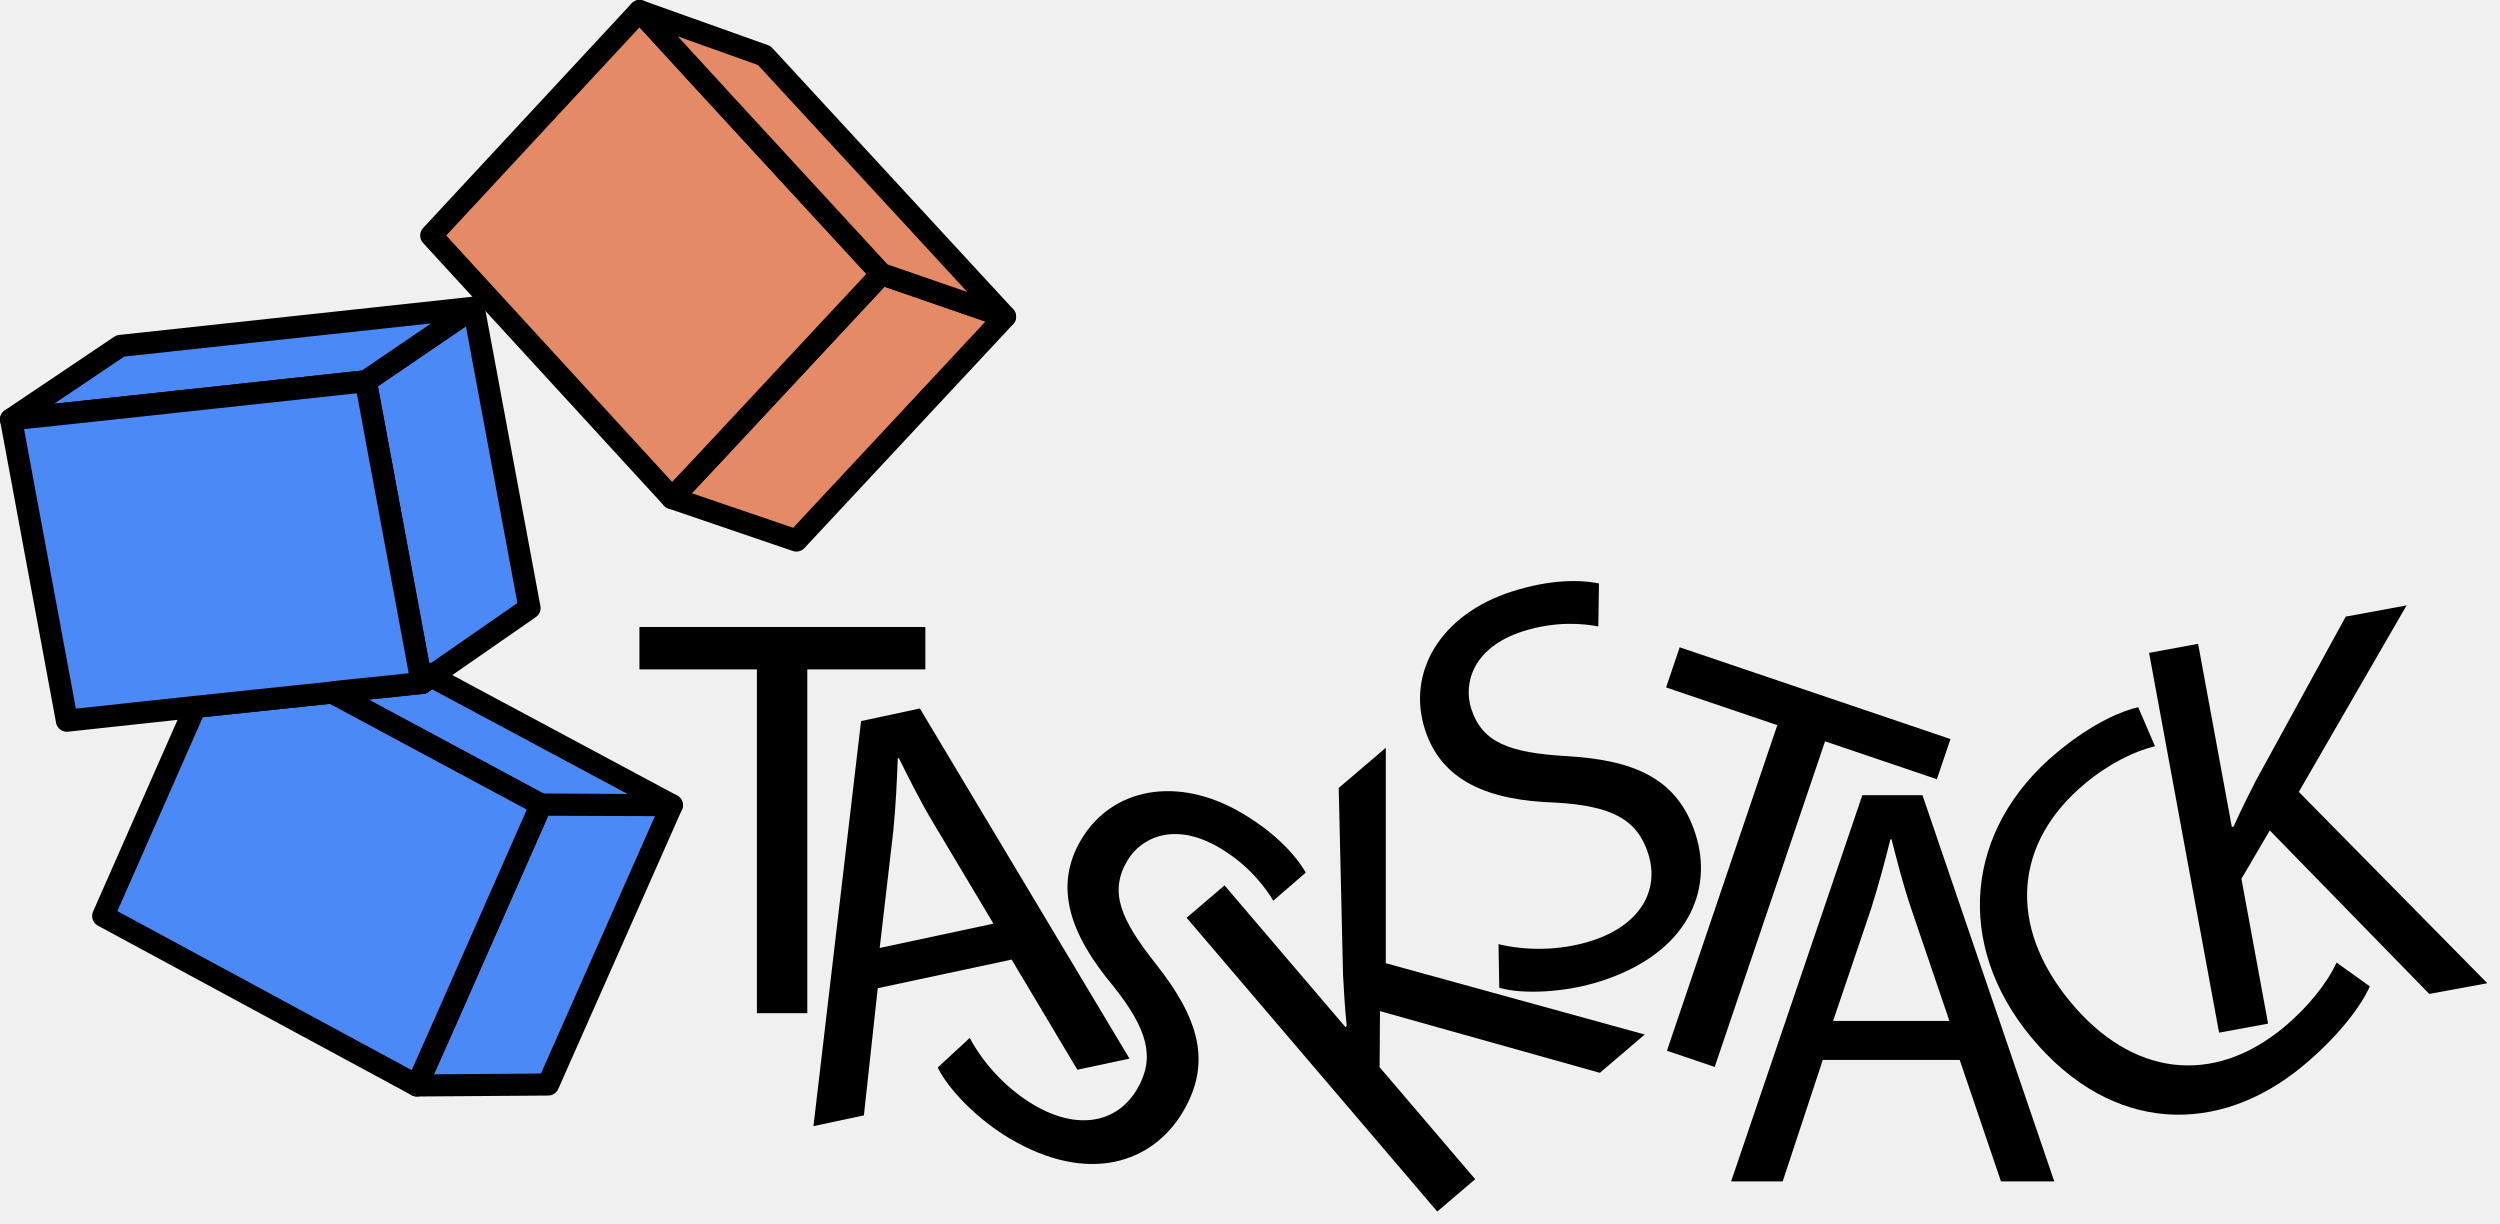
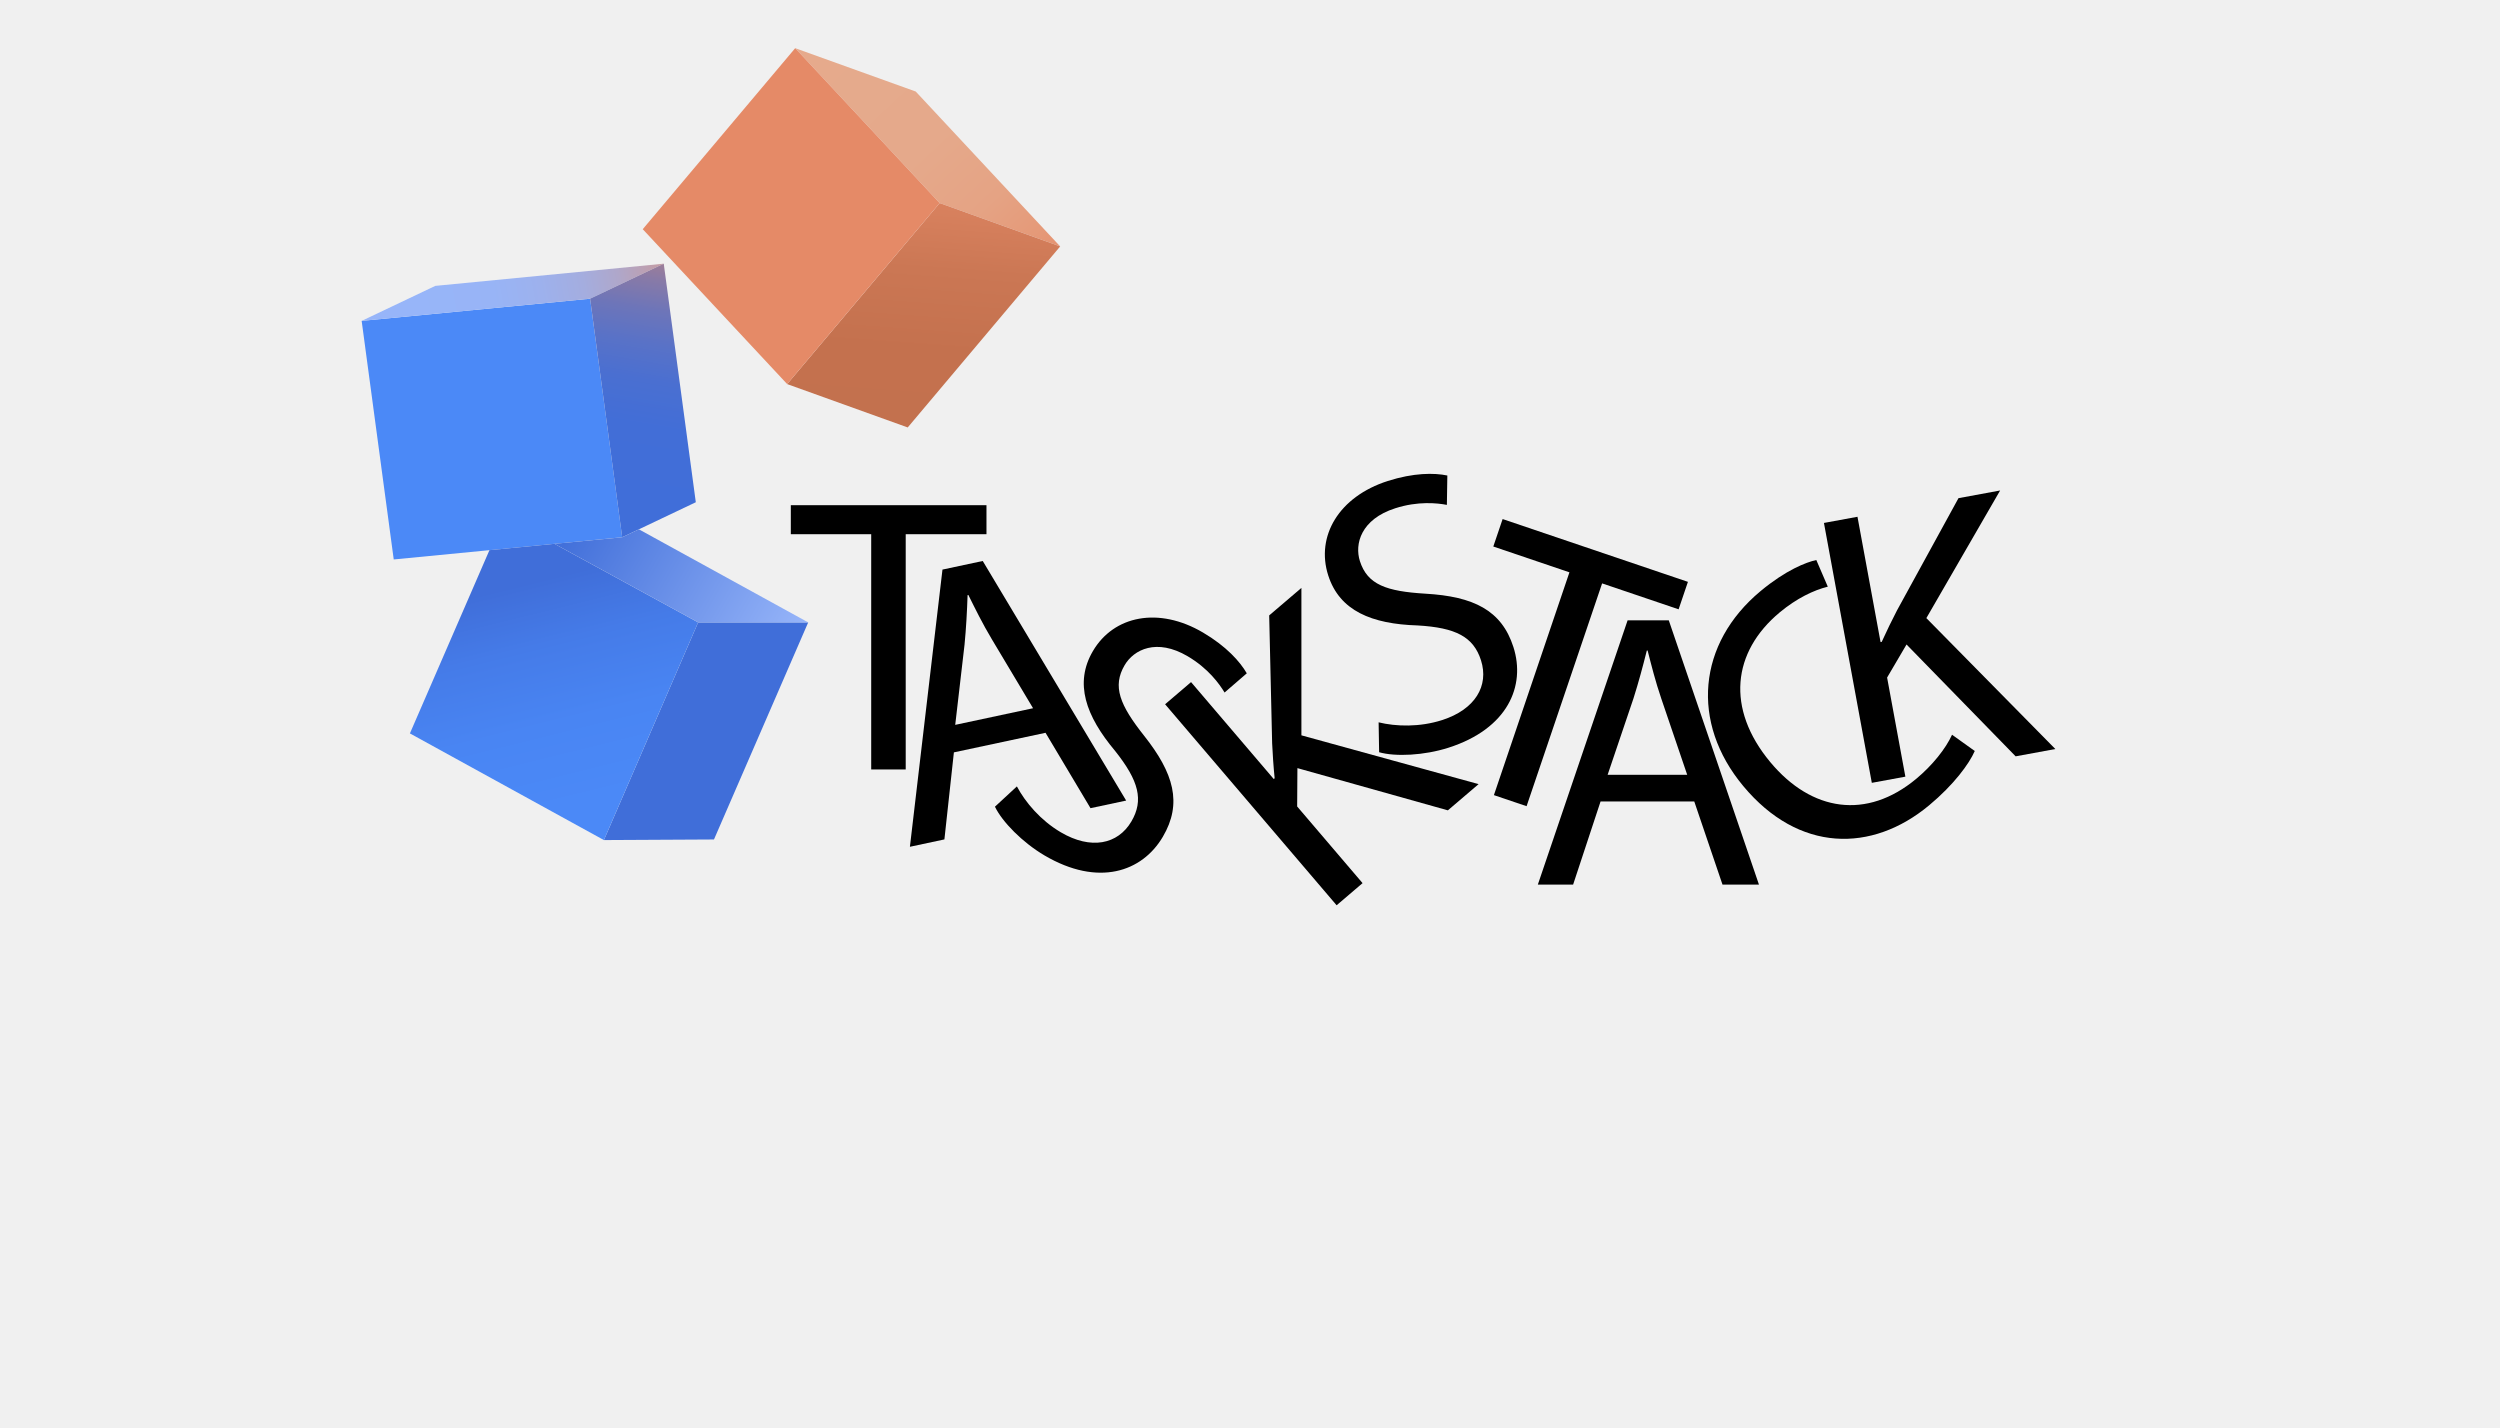
- <svg xmlns="http://www.w3.org/2000/svg" version="1.1" viewBox="0 0 793 388">
+ <svg xmlns="http://www.w3.org/2000/svg" xmlns:xlink="http://www.w3.org/1999/xlink" version="1.1" viewBox="0 0 1084.04 618.97">
  <defs>
+     <linearGradient id="linear-gradient4" x1="412.4" y1="273.27" x2="436.07" y2="368.72" gradientUnits="userSpaceOnUse">
+       <stop offset="0" stop-color="#406ed9" />
+       <stop offset=".28" stop-color="#457be8" />
+       <stop offset=".63" stop-color="#4985f3" />
+       <stop offset="1" stop-color="#4b89f7" />
+     </linearGradient>
+     <linearGradient id="linear-gradient16" x1="229.95" y1="252.51" x2="253.62" y2="347.96" xlink:href="#linear-gradient4" />
+     <linearGradient id="linear-gradient14" x1="308.62" y1="110.3" x2="180.84" y2="134.64" xlink:href="#linear-gradient2" />
+     <linearGradient id="linear-gradient3" x1="475.11" y1="114.15" x2="452.69" y2="243.88" gradientUnits="userSpaceOnUse">
+       <stop offset="0" stop-color="#e58a67" />
+       <stop offset=".04" stop-color="#ce8676" />
+       <stop offset=".13" stop-color="#a87f90" />
+       <stop offset=".22" stop-color="#887aa7" />
+       <stop offset=".32" stop-color="#6d75b9" />
+       <stop offset=".43" stop-color="#5972c7" />
+       <stop offset=".55" stop-color="#4a6fd1" />
+       <stop offset=".7" stop-color="#426ed7" />
+       <stop offset=".94" stop-color="#406ed9" />
+     </linearGradient>
+     <linearGradient id="linear-gradient5" x1="429.24" y1="245.53" x2="526.52" y2="301.69" gradientUnits="userSpaceOnUse">
+       <stop offset="0" stop-color="#406ed9" />
+       <stop offset="1" stop-color="#97b5f9" />
+     </linearGradient>
+     <linearGradient id="linear-gradient2" x1="491.06" y1="131.06" x2="363.29" y2="155.4" gradientUnits="userSpaceOnUse">
+       <stop offset="0" stop-color="#e58a67" />
+       <stop offset="0" stop-color="#e48a68" />
+       <stop offset=".1" stop-color="#cf958e" />
+       <stop offset=".21" stop-color="#be9faf" />
+       <stop offset=".32" stop-color="#afa7ca" />
+       <stop offset=".44" stop-color="#a4addf" />
+       <stop offset=".58" stop-color="#9db1ed" />
+       <stop offset=".74" stop-color="#98b4f6" />
+       <stop offset="1" stop-color="#97b5f9" />
+     </linearGradient>
+     <linearGradient id="linear-gradient" x1="640.94" y1="144.74" x2="518.37" y2="13.7" gradientUnits="userSpaceOnUse">
+       <stop offset="0" stop-color="#e58a67" />
+       <stop offset="0" stop-color="#e58a67" />
+       <stop offset=".12" stop-color="#e59978" />
+       <stop offset=".26" stop-color="#e5a384" />
+       <stop offset=".46" stop-color="#e5a98b" />
+       <stop offset="1" stop-color="#e6ab8d" />
+     </linearGradient>
+     <linearGradient id="linear-gradient12" x1="458.49" y1="123.99" x2="335.92" y2="-7.06" xlink:href="#linear-gradient" />
+     <linearGradient id="linear-gradient13" x1="405.2" y1="72.67" x2="394.1" y2="224.6" xlink:href="#linear-gradient1" />
+     <linearGradient id="linear-gradient1" x1="587.64" y1="93.43" x2="576.54" y2="245.36" gradientUnits="userSpaceOnUse">
+       <stop offset="0" stop-color="#e58a67" />
+       <stop offset=".11" stop-color="#d8815e" />
+       <stop offset=".29" stop-color="#cb7754" />
+       <stop offset=".52" stop-color="#c4714e" />
+       <stop offset="1" stop-color="#c2704d" />
+     </linearGradient>
+     <linearGradient id="linear-gradient15" x1="292.66" y1="93.39" x2="270.25" y2="223.13" xlink:href="#linear-gradient3" />
+     <linearGradient id="linear-gradient17" x1="246.8" y1="224.77" x2="344.07" y2="280.93" xlink:href="#linear-gradient5" />
    <style>
-       .st0, .st1, .st2, .st3, .st4, .st5 {
-         stroke-linecap: round;
-         stroke-linejoin: round;
-       }
-       .st0, .st1, .st4, .st6, .st5 {
-         stroke: #000;
-       }
-       .st0, .st3, .st4 {
+       .st11, .st14, .st15, .st17 {
        fill: #4b89f7;
      }
-       .st0, .st5 {
-         stroke-width: .5px;
+       .st18 {
+         fill: url(#linear-gradient13);
      }
-       .st1, .st2, .st3, .st4 {
-         stroke-width: 7px;
+       .st19 {
+         fill: url(#linear-gradient12);
      }
-       .st1, .st2, .st5 {
+       .st20 {
+         fill: url(#linear-gradient15);
+       }
+       .st21 {
+         fill: url(#linear-gradient16);
+       }
+       .st24 {
+         fill: url(#linear-gradient17);
+       }
+       .st25 {
+         fill: url(#linear-gradient14);
+       }
+       .st12, .st13, .st26, .st16 {
        fill: #e58a67;
      }
-       .st7 {
-         font-family: MyriadPro-Regular, 'Myriad Pro';
-         font-size: 12px;
-       }
-       .st2, .st3 {
-         stroke: #fff;
-       }
-       .st8 {
-         fill: #fff;
-       }
-       .st6 {
-         fill: none;
-         stroke-miterlimit: 10;
-         stroke-width: .25px;
-       }
-       .st9 {
-         display: none;
+       .st120 {
+         fill: #406ed9;
      }
    </style>
  </defs>
-   <g id="Layer_6">
+   <g id="Layer_26_copy">
    <g>
-       <polygon class="st4" points="105.28 219.67 106.03 219.52 105.88 219.97 105.28 219.67" />
-       <polygon class="st4" points="136.78 214.52 133.75 216.64 132.99 212.4 136.78 214.52" />
-       <path class="st4" d="M213.11,255.41c-13.78,0-27.72-.15-41.5-.15l-65.73-35.29.15-.45,27.72-2.88,3.03-2.12,76.33,40.89Z" />
-       <polygon class="st4" points="136.78 214.52 133.75 216.64 132.99 212.4 136.78 214.52" />
-       <path class="st4" d="M213.11,255.41l-39.23,88.6-41.65.3,8.18-18.33,31.2-70.73c13.78,0,27.72.15,41.5.15Z" />
-       <polygon class="st4" points="171.61 255.26 140.41 325.99 132.24 344.32 32.73 290.55 61.96 224.21 62.11 224.21 105.28 219.67 105.88 219.97 171.61 255.26" />
-       <polygon class="st4" points="106.03 219.52 105.88 219.97 105.28 219.67 106.03 219.52" />
+       <path d="M377.76,231.64h-34.85v-12.58h84.84v12.58h-35.02v102.01h-14.96v-102.01Z" />
+       <path d="M413.62,326.25l-4.11,37.73-14.96,3.2,14.12-120.2,17.46-3.73,62.19,103.89-15.46,3.3-19.5-32.69-39.74,8.49ZM447.95,307.1l-17.87-29.91c-4.06-6.78-7.14-13.08-10.19-19.21l-.33.07c-.24,7-.61,14.21-1.32,21.49l-4.04,34.77,33.75-7.21Z" />
+       <path d="M694.03,347.53l-11.9,36.04h-15.3l38.93-114.59h17.85l39.1,114.59h-15.81l-12.24-36.04h-40.63ZM731.6,335.97l-11.22-32.98c-2.55-7.48-4.25-14.28-5.95-20.91h-.34c-1.7,6.8-3.57,13.77-5.78,20.74l-11.22,33.15h34.51Z" />
+       <path d="M856.29,325.65c-2.44,5.57-9.06,14.62-19.78,23.54-24.83,20.67-56.57,20.54-80.6-8.34-22.95-27.57-19.82-61.81,7.5-84.54,10.98-9.14,19.86-12.55,24.17-13.48l4.98,11.56c-6.05,1.5-13.5,5.04-20.82,11.13-20.65,17.18-23.38,41.8-4.13,64.93,17.95,21.56,41.89,25.08,63.32,7.24,6.93-5.76,12.79-13.07,15.51-19.1l9.86,7.06Z" />
+       <path d="M440.94,341c3.65,6.88,10.27,14.73,19.06,19.9,13.04,7.67,24.71,5.27,30.58-4.69,5.43-9.23,3.26-17.61-7.05-30.59-12.75-15.2-17.8-29.42-9.61-43.33,9.05-15.38,28.53-19.31,47.72-8.01,10.11,5.95,16.06,12.61,18.99,17.68l-9.64,8.33c-2.19-3.66-7.06-10.47-16-15.73-13.48-7.93-23.35-2.89-27.32,3.85-5.43,9.23-2.1,17.31,8.42,30.6,12.91,16.28,16.67,29.34,8.13,43.84-8.97,15.24-28.01,21.79-51.31,8.08-9.52-5.61-18.29-14.51-21.49-21.13l9.52-8.8Z" />
+       <path d="M680.53,248.17l-33.01-11.19,4.04-11.91,80.35,27.23-4.04,11.91-33.17-11.24-32.75,96.61-14.17-4.8,32.75-96.61Z" />
+       <path d="M505.21,305.37l11.25-9.6,35.86,42.03.39-.33c-.54-5.35-.86-10.44-1.09-15.16l-1.28-55.46,13.97-11.92v63.92s76.83,21.16,76.83,21.16l-13.32,11.37-65.24-18.31-.11,16.63,28.36,33.24-11.25,9.6-74.38-87.17Z" />
+       <path d="M790.88,226.76l14.55-2.68,10.01,54.34.5-.09c2.21-4.9,4.48-9.47,6.64-13.67l26.65-48.65,18.06-3.33-31.99,55.34,55.93,56.77-17.22,3.17-47.31-48.5-8.42,14.34,7.92,42.97-14.55,2.68-20.76-112.69Z" />
+       <path d="M597.77,313.21c7.56,1.86,17.83,2.15,27.54-.97,14.41-4.62,20.39-14.92,16.87-25.93-3.27-10.2-10.96-14.16-27.51-15.11-19.83-.61-33.8-6.31-38.73-21.69-5.45-17,4.6-34.14,25.81-40.94,11.17-3.58,20.1-3.58,25.84-2.38l-.2,12.74c-4.19-.8-12.51-1.71-22.38,1.46-14.9,4.77-17.71,15.49-15.33,22.94,3.27,10.2,11.51,13.09,28.44,14.1,20.74,1.21,32.98,7.11,38.12,23.14,5.39,16.84-2.41,35.4-28.15,43.65-10.52,3.37-23,3.98-30.08,1.96l-.22-12.96Z" />
    </g>
-     <g>
-       <polygon class="st4" points="136.78 214.52 133.75 216.64 132.99 212.4 136.78 214.52" />
-       <path class="st4" d="M167.98,192.86l-31.2,21.66-3.79-2.12-2.88-15.45-14.09-76.03c11.36-7.72,22.87-15.6,34.23-23.32l17.72,95.26Z" />
-       <polygon class="st4" points="136.78 214.52 133.75 216.64 132.99 212.4 136.78 214.52" />
-       <path class="st4" d="M150.26,97.6c-11.36,7.72-22.87,15.6-34.23,23.32l-74.21,8.03-38.32,4.09,34.68-23.32,112.08-12.12Z" />
-       <polygon class="st4" points="133.75 216.64 106.03 219.52 105.28 219.67 62.11 224.21 61.96 224.21 21.22 228.61 3.5 133.04 41.82 128.95 116.03 120.92 130.12 196.95 132.99 212.4 133.75 216.64" />
+     <g class="cube">
+       <polygon class="st17" points="269.79 232.96 240.42 235.81 212.23 238.56 170.73 242.59 156.82 139.14 255.88 129.52 268.71 224.95 269.79 232.96" />
+       <polygon class="st25" points="287.81 114.33 255.88 129.52 156.82 139.14 188.75 123.96 287.81 114.33" />
+       <polygon class="st20" points="301.71 217.78 277.03 229.52 269.79 232.96 268.71 224.95 255.88 129.52 287.81 114.33 301.71 217.78" />
    </g>
-     <g>
-       <path class="st1" d="M318.8,100.45l-66.19,71.01-39.43-13.45,13.67-14.57,52.71-56.54c13.05,4.45,26.19,9.09,39.24,13.55Z" />
-       <polygon class="st1" points="279.56 86.9 226.85 143.44 213.17 158.01 136.78 74.7 202.87 3.5 228.97 31.95 279.56 86.9" />
-       <path class="st1" d="M318.8,100.45c-13.05-4.45-26.19-9.09-39.24-13.55l-50.58-54.95-26.1-28.45,39.54,14.12,76.39,82.83Z" />
+     <g class="cube">
+       <polygon class="st120" points="350.45 269.88 309.59 364.01 261.86 364.27 302.72 269.88 350.45 269.88" />
+       <polygon class="st21" points="302.72 269.88 261.86 364.27 177.74 318.02 212.23 238.56 240.42 235.81 302.72 269.88" />
+       <polygon class="st24" points="350.45 269.88 302.72 269.88 240.42 235.81 269.79 232.96 277.03 229.52 350.45 269.88" />
    </g>
-     <path d="M240.09,212.33h-37.26v-13.45h90.69v13.45h-37.44v109.05h-15.99v-109.05Z" />
-     <path d="M278.42,313.45l-4.39,40.34-16,3.42,15.1-128.49,18.66-3.99,66.48,111.06-16.53,3.53-20.85-34.94-42.48,9.08ZM315.12,292.97l-19.1-31.97c-4.34-7.25-7.63-13.98-10.89-20.53l-.36.08c-.26,7.49-.66,15.19-1.41,22.97l-4.32,37.17,36.08-7.71Z" />
-     <path d="M578.19,336.21l-12.72,38.53h-16.36l41.62-122.5h19.08l41.8,122.5h-16.9l-13.09-38.53h-43.44ZM618.36,323.85l-12-35.26c-2.73-8-4.54-15.27-6.36-22.35h-.36c-1.82,7.27-3.82,14.72-6.18,22.17l-12,35.44h36.89Z" />
-     <path d="M751.71,312.87c-2.61,5.96-9.69,15.63-21.15,25.17-26.54,22.09-60.47,21.95-86.17-8.92-24.53-29.48-21.18-66.08,8.01-90.38,11.73-9.77,21.23-13.41,25.84-14.41l5.32,12.36c-6.47,1.6-14.43,5.39-22.25,11.9-22.07,18.37-25,44.69-4.42,69.41,19.18,23.05,44.78,26.81,67.69,7.74,7.4-6.16,13.67-13.98,16.58-20.42l10.54,7.55Z" />
-     <path d="M307.61,329.24c3.9,7.35,10.98,15.74,20.38,21.27,13.94,8.2,26.42,5.64,32.69-5.02,5.81-9.87,3.49-18.83-7.54-32.7-13.63-16.25-19.03-31.45-10.27-46.33,9.68-16.45,30.5-20.64,51.02-8.57,10.81,6.36,17.17,13.48,20.3,18.9l-10.3,8.91c-2.34-3.91-7.55-11.19-17.1-16.81-14.41-8.48-24.96-3.09-29.2,4.11-5.81,9.87-2.24,18.5,9,32.71,13.8,17.4,17.82,31.36,8.69,46.87-9.59,16.29-29.94,23.29-54.85,8.63-10.18-5.99-19.55-15.51-22.98-22.59l10.17-9.41Z" />
-     <path d="M563.77,230.02l-35.29-11.96,4.32-12.74,85.89,29.11-4.32,12.74-35.46-12.02-35.01,103.28-15.15-5.13,35.01-103.28Z" />
-     <path d="M376.39,291.11l12.03-10.26,38.34,44.93.42-.35c-.58-5.72-.92-11.16-1.17-16.21l-1.37-59.28,14.93-12.74v68.33s82.14,22.62,82.14,22.62l-14.24,12.15-69.74-19.57-.12,17.78,30.32,35.53-12.03,10.26-79.51-93.19Z" />
-     <path d="M681.69,207.09l15.55-2.87,10.7,58.09.54-.1c2.36-5.24,4.79-10.12,7.1-14.62l28.49-52,19.3-3.56-34.19,59.16,59.79,60.69-18.41,3.39-50.58-51.85-9,15.33,8.46,45.94-15.55,2.87-22.2-120.47Z" />
-     <path d="M475.33,299.48c8.08,1.99,19.05,2.29,29.44-1.03,15.41-4.93,21.8-15.95,18.03-27.72-3.49-10.9-11.72-15.14-29.41-16.15-21.2-.65-36.13-6.75-41.4-23.19-5.82-18.17,4.91-36.5,27.59-43.76,11.94-3.83,21.48-3.83,27.62-2.55l-.22,13.62c-4.47-.86-13.37-1.82-23.93,1.56-15.92,5.1-18.93,16.56-16.38,24.52,3.49,10.91,12.31,14,30.4,15.07,22.17,1.29,35.26,7.6,40.75,24.73,5.77,18-2.57,37.85-30.09,46.66-11.25,3.6-24.59,4.25-32.16,2.09l-.24-13.85Z" />
+     <g class="cube">
+       <polygon class="st19" points="459.71 106.85 407.45 88.05 344.81 20.89 397.08 39.69 459.71 106.85" />
+       <polygon class="st18" points="459.71 106.85 393.6 185.35 341.33 166.55 407.45 88.05 459.71 106.85" />
+       <polygon class="st26" points="407.45 88.05 341.33 166.55 278.7 99.38 344.81 20.89 407.45 88.05" />
+     </g>
  </g>
</svg>
